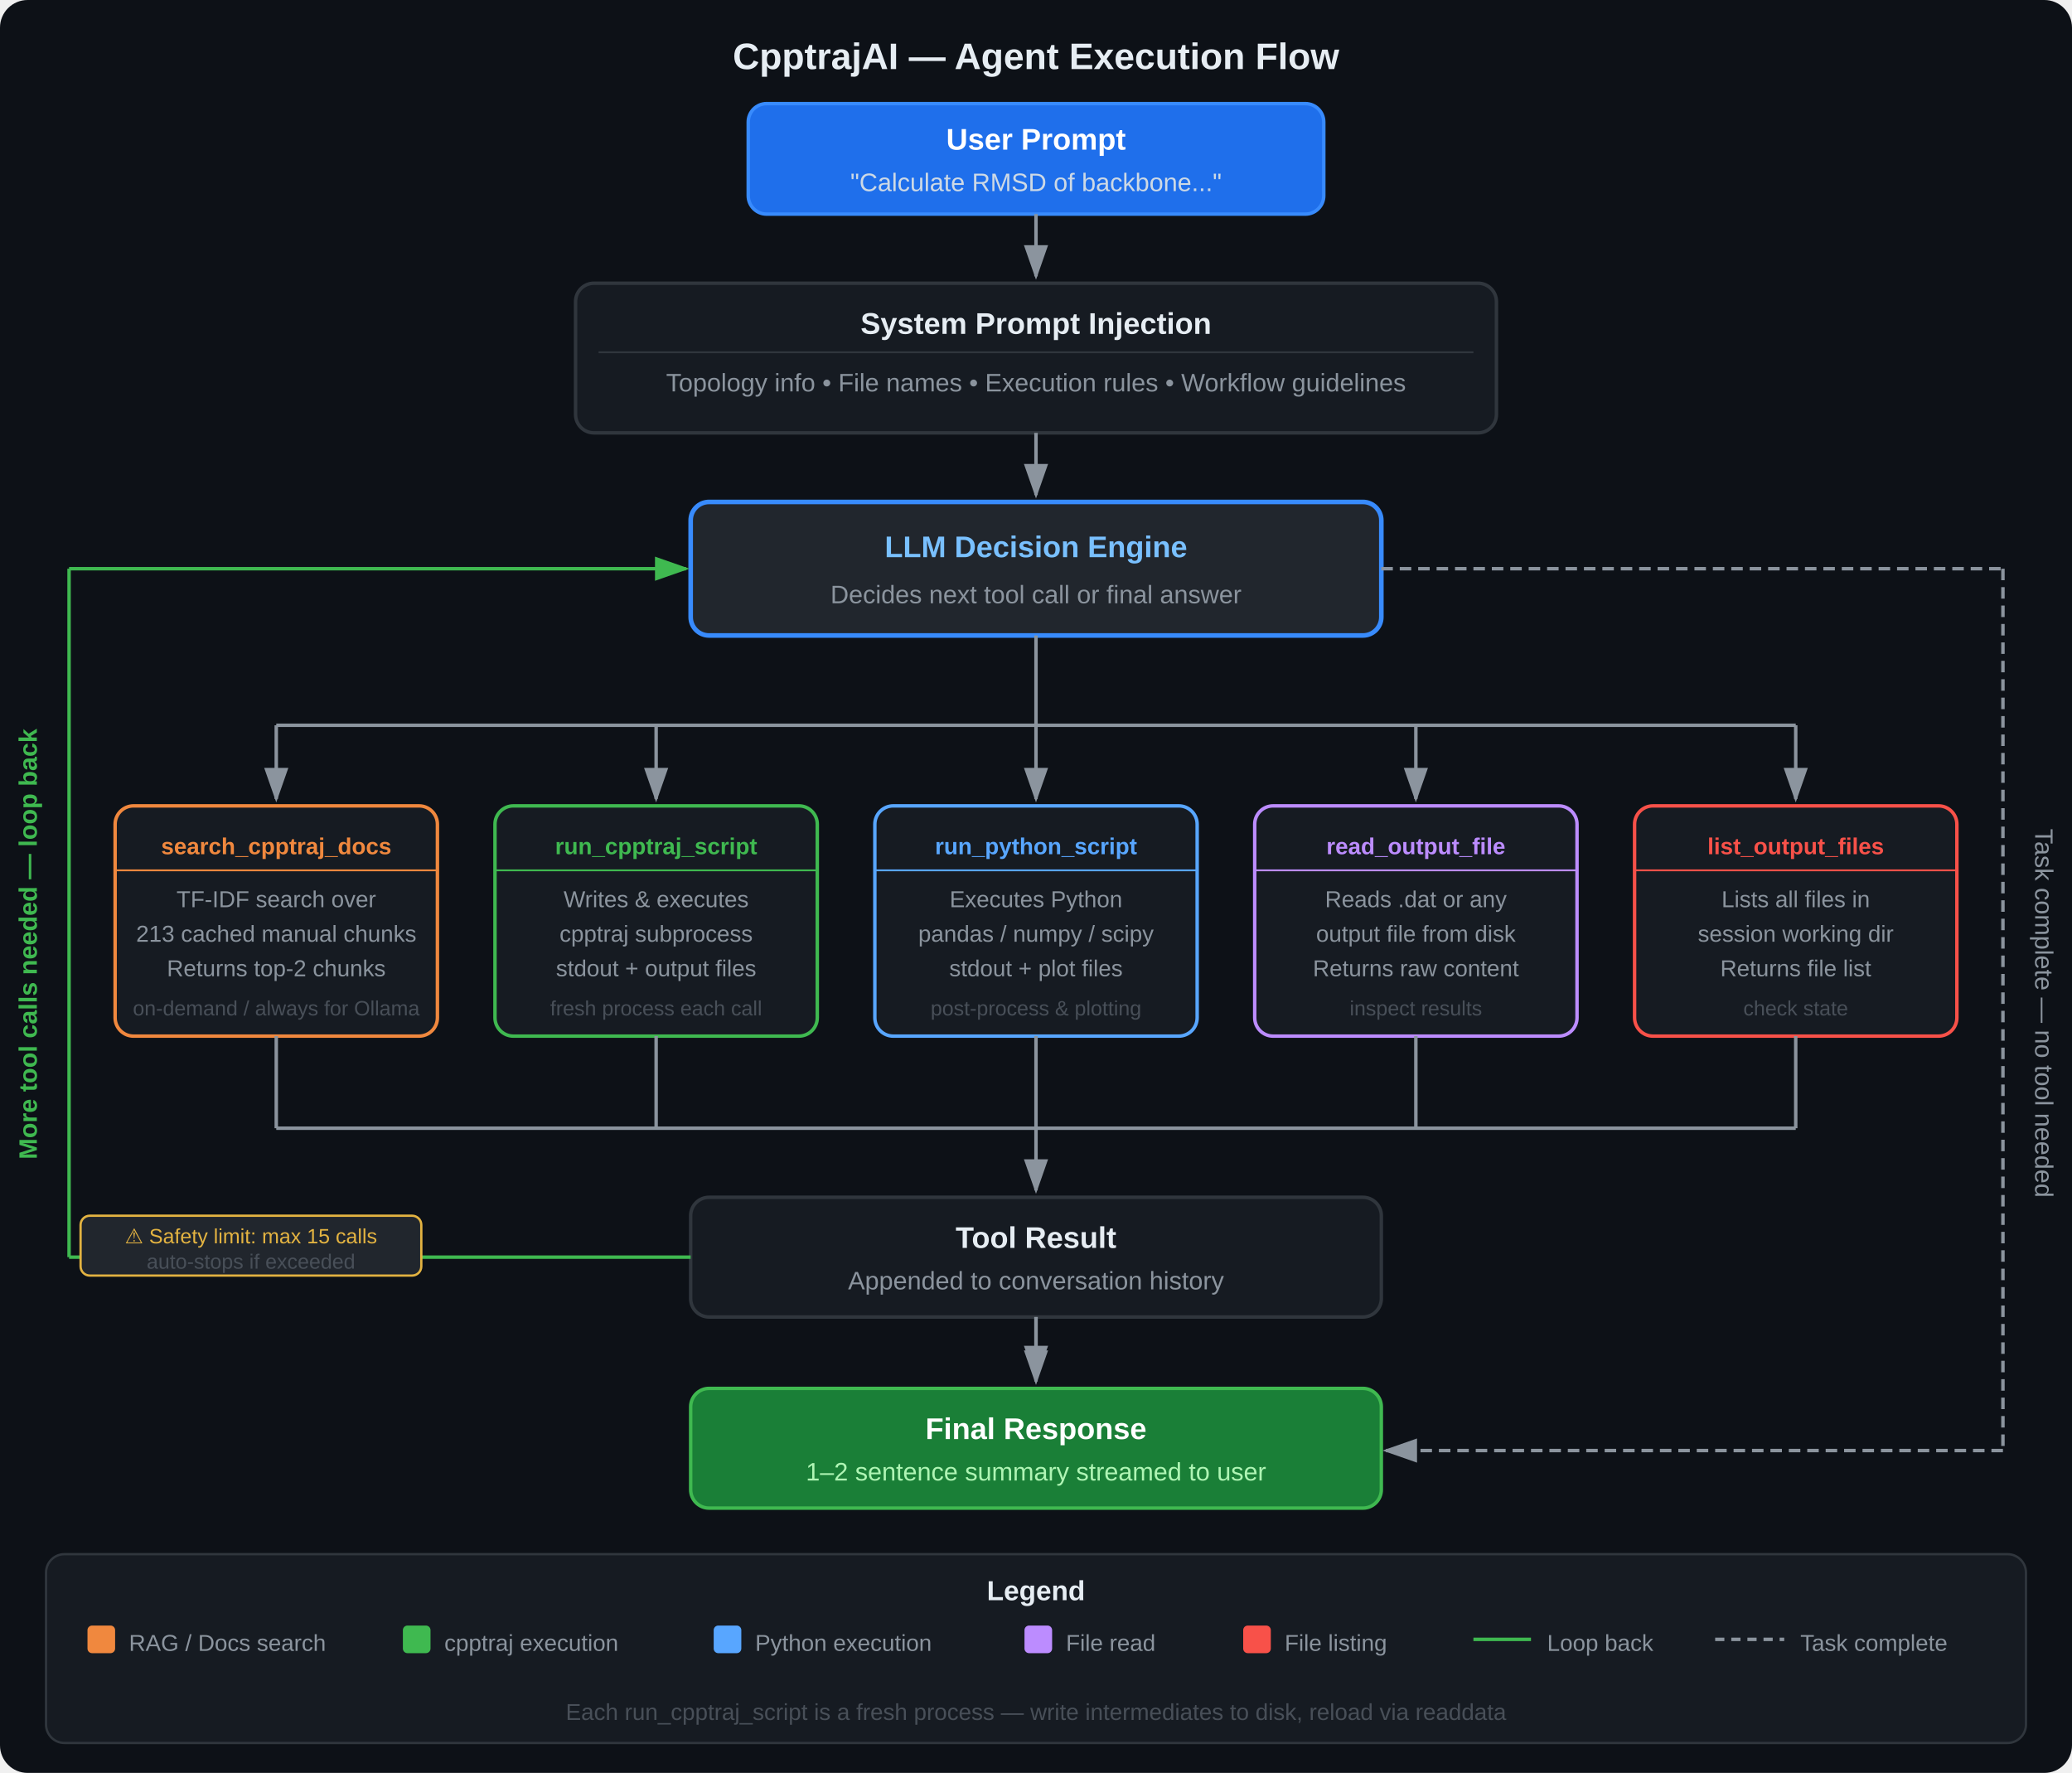
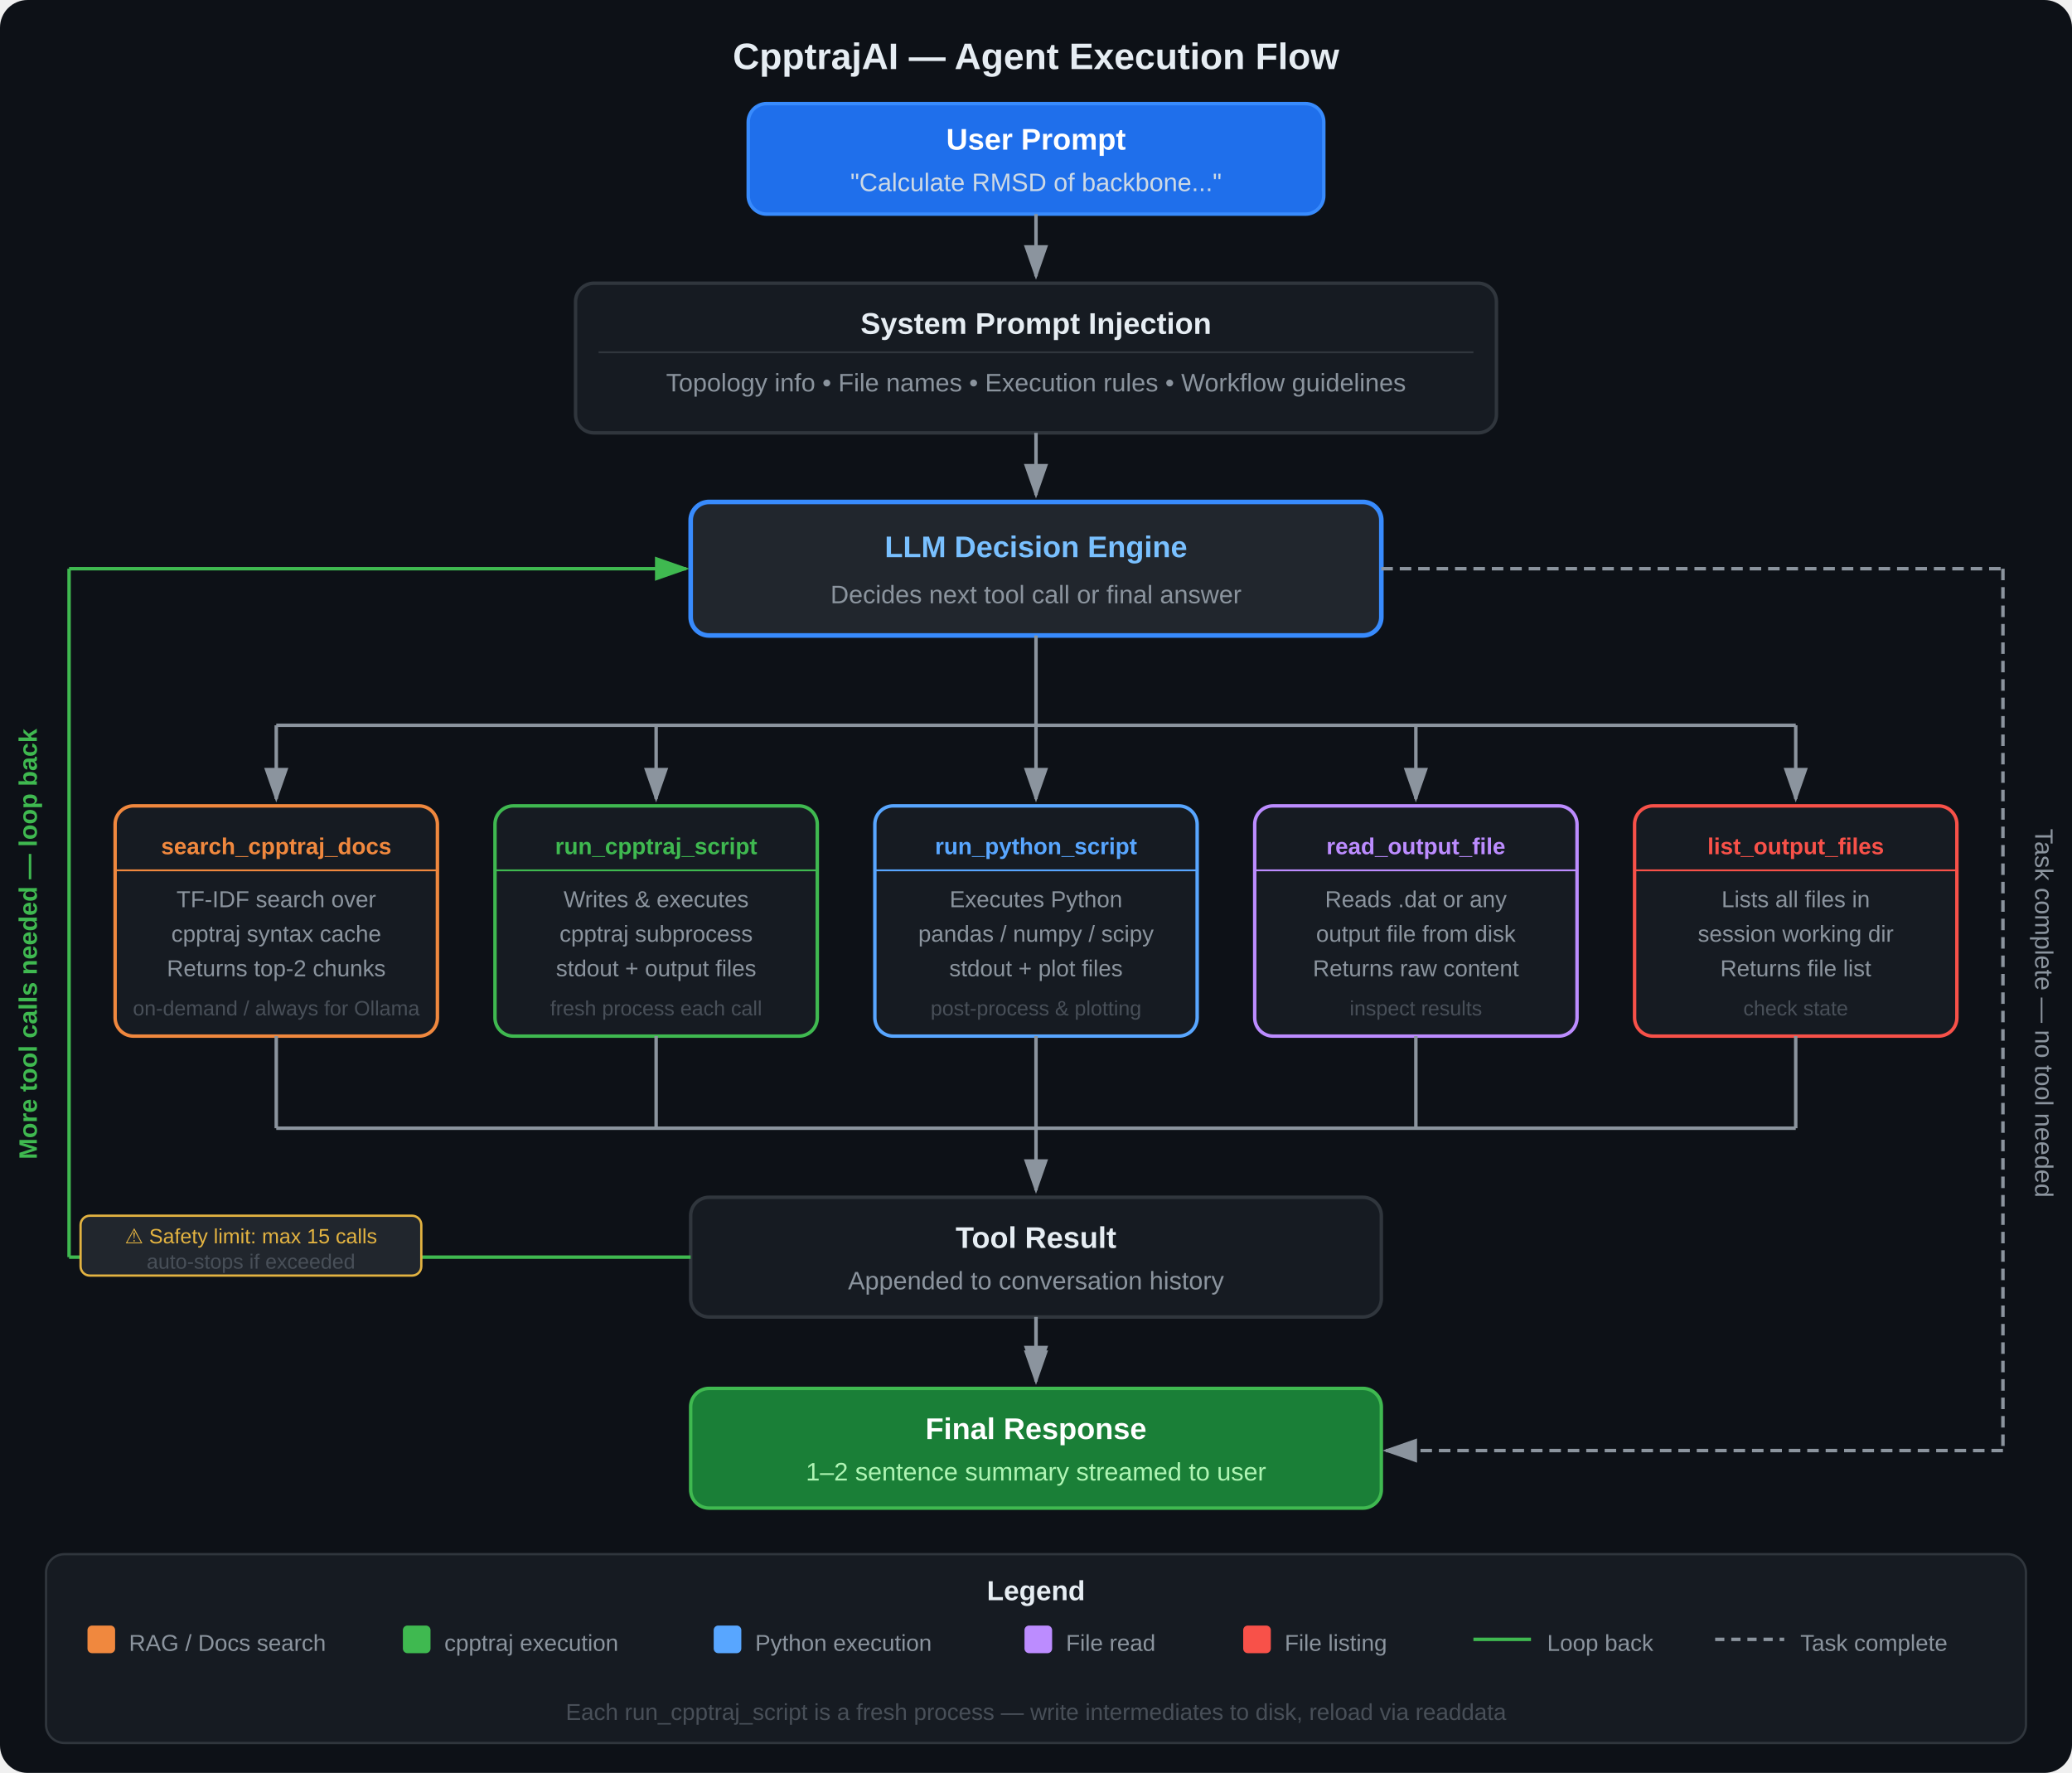
<svg xmlns="http://www.w3.org/2000/svg" viewBox="0 0 900 770" font-family="Segoe UI, Arial, sans-serif">
  <defs>
    <marker id="arr" markerWidth="10" markerHeight="7" refX="9" refY="3.5" orient="auto">
      <polygon points="0 0, 10 3.5, 0 7" fill="#8b949e" />
    </marker>
    <marker id="arr-green" markerWidth="10" markerHeight="7" refX="9" refY="3.5" orient="auto">
      <polygon points="0 0, 10 3.5, 0 7" fill="#3fb950" />
    </marker>
    <marker id="arr-yellow" markerWidth="10" markerHeight="7" refX="9" refY="3.5" orient="auto">
      <polygon points="0 0, 10 3.5, 0 7" fill="#e3b341" />
    </marker>
  </defs>
  <rect width="900" height="770" fill="#0d1117" rx="12" />
  <text x="450" y="30" text-anchor="middle" font-size="16" font-weight="bold" fill="#e6edf3">CpptrajAI — Agent Execution Flow</text>
  <rect x="325" y="45" width="250" height="48" rx="8" fill="#1f6feb" stroke="#388bfd" stroke-width="1.5" />
  <text x="450" y="65" text-anchor="middle" font-size="13" font-weight="bold" fill="#ffffff">User Prompt</text>
  <text x="450" y="83" text-anchor="middle" font-size="11" fill="#cdd9e5">"Calculate RMSD of backbone..."</text>
  <line x1="450" y1="93" x2="450" y2="120" stroke="#8b949e" stroke-width="1.5" marker-end="url(#arr)" />
  <rect x="250" y="123" width="400" height="65" rx="8" fill="#161b22" stroke="#30363d" stroke-width="1.5" />
  <text x="450" y="145" text-anchor="middle" font-size="13" font-weight="bold" fill="#e6edf3">System Prompt Injection</text>
  <line x1="260" y1="153" x2="640" y2="153" stroke="#30363d" stroke-width="0.8" />
  <text x="450" y="170" text-anchor="middle" font-size="11" fill="#8b949e">Topology info • File names • Execution rules • Workflow guidelines</text>
  <line x1="450" y1="188" x2="450" y2="215" stroke="#8b949e" stroke-width="1.5" marker-end="url(#arr)" />
  <rect x="300" y="218" width="300" height="58" rx="8" fill="#21262d" stroke="#388bfd" stroke-width="2" />
  <text x="450" y="242" text-anchor="middle" font-size="13" font-weight="bold" fill="#79c0ff">LLM Decision Engine</text>
  <text x="450" y="262" text-anchor="middle" font-size="11" fill="#8b949e">Decides next tool call or final answer</text>
  <line x1="450" y1="276" x2="450" y2="315" stroke="#8b949e" stroke-width="1.5" />
  <line x1="120" y1="315" x2="780" y2="315" stroke="#8b949e" stroke-width="1.5" />
  <line x1="120" y1="315" x2="120" y2="347" stroke="#8b949e" stroke-width="1.5" marker-end="url(#arr)" />
  <line x1="285" y1="315" x2="285" y2="347" stroke="#8b949e" stroke-width="1.5" marker-end="url(#arr)" />
  <line x1="450" y1="315" x2="450" y2="347" stroke="#8b949e" stroke-width="1.5" marker-end="url(#arr)" />
  <line x1="615" y1="315" x2="615" y2="347" stroke="#8b949e" stroke-width="1.5" marker-end="url(#arr)" />
  <line x1="780" y1="315" x2="780" y2="347" stroke="#8b949e" stroke-width="1.5" marker-end="url(#arr)" />
  <rect x="50" y="350" width="140" height="100" rx="8" fill="#161b22" stroke="#f0883e" stroke-width="1.5" />
  <text x="120" y="371" text-anchor="middle" font-size="10" font-weight="bold" fill="#f0883e">search_cpptraj_docs</text>
  <line x1="50" y1="378" x2="190" y2="378" stroke="#f0883e" stroke-width="0.8" />
  <text x="120" y="394" text-anchor="middle" font-size="10" fill="#8b949e">TF-IDF search over</text>
-   <text x="120" y="409" text-anchor="middle" font-size="10" fill="#8b949e">213 cached manual chunks</text>
+   <text x="120" y="409" text-anchor="middle" font-size="10" fill="#8b949e">cpptraj syntax cache</text>
  <text x="120" y="424" text-anchor="middle" font-size="10" fill="#8b949e">Returns top-2 chunks</text>
  <text x="120" y="441" text-anchor="middle" font-size="9" fill="#484f58">on-demand / always for Ollama</text>
  <rect x="215" y="350" width="140" height="100" rx="8" fill="#161b22" stroke="#3fb950" stroke-width="1.5" />
  <text x="285" y="371" text-anchor="middle" font-size="10" font-weight="bold" fill="#3fb950">run_cpptraj_script</text>
  <line x1="215" y1="378" x2="355" y2="378" stroke="#3fb950" stroke-width="0.8" />
  <text x="285" y="394" text-anchor="middle" font-size="10" fill="#8b949e">Writes &amp; executes</text>
  <text x="285" y="409" text-anchor="middle" font-size="10" fill="#8b949e">cpptraj subprocess</text>
  <text x="285" y="424" text-anchor="middle" font-size="10" fill="#8b949e">stdout + output files</text>
  <text x="285" y="441" text-anchor="middle" font-size="9" fill="#484f58">fresh process each call</text>
  <rect x="380" y="350" width="140" height="100" rx="8" fill="#161b22" stroke="#58a6ff" stroke-width="1.5" />
  <text x="450" y="371" text-anchor="middle" font-size="10" font-weight="bold" fill="#58a6ff">run_python_script</text>
  <line x1="380" y1="378" x2="520" y2="378" stroke="#58a6ff" stroke-width="0.8" />
  <text x="450" y="394" text-anchor="middle" font-size="10" fill="#8b949e">Executes Python</text>
  <text x="450" y="409" text-anchor="middle" font-size="10" fill="#8b949e">pandas / numpy / scipy</text>
  <text x="450" y="424" text-anchor="middle" font-size="10" fill="#8b949e">stdout + plot files</text>
  <text x="450" y="441" text-anchor="middle" font-size="9" fill="#484f58">post-process &amp; plotting</text>
  <rect x="545" y="350" width="140" height="100" rx="8" fill="#161b22" stroke="#bc8cff" stroke-width="1.5" />
  <text x="615" y="371" text-anchor="middle" font-size="10" font-weight="bold" fill="#bc8cff">read_output_file</text>
  <line x1="545" y1="378" x2="685" y2="378" stroke="#bc8cff" stroke-width="0.8" />
  <text x="615" y="394" text-anchor="middle" font-size="10" fill="#8b949e">Reads .dat or any</text>
  <text x="615" y="409" text-anchor="middle" font-size="10" fill="#8b949e">output file from disk</text>
  <text x="615" y="424" text-anchor="middle" font-size="10" fill="#8b949e">Returns raw content</text>
  <text x="615" y="441" text-anchor="middle" font-size="9" fill="#484f58">inspect results</text>
  <rect x="710" y="350" width="140" height="100" rx="8" fill="#161b22" stroke="#f85149" stroke-width="1.5" />
  <text x="780" y="371" text-anchor="middle" font-size="10" font-weight="bold" fill="#f85149">list_output_files</text>
  <line x1="710" y1="378" x2="850" y2="378" stroke="#f85149" stroke-width="0.8" />
  <text x="780" y="394" text-anchor="middle" font-size="10" fill="#8b949e">Lists all files in</text>
  <text x="780" y="409" text-anchor="middle" font-size="10" fill="#8b949e">session working dir</text>
  <text x="780" y="424" text-anchor="middle" font-size="10" fill="#8b949e">Returns file list</text>
  <text x="780" y="441" text-anchor="middle" font-size="9" fill="#484f58">check state</text>
  <line x1="120" y1="450" x2="120" y2="490" stroke="#8b949e" stroke-width="1.5" />
  <line x1="285" y1="450" x2="285" y2="490" stroke="#8b949e" stroke-width="1.5" />
  <line x1="450" y1="450" x2="450" y2="490" stroke="#8b949e" stroke-width="1.5" />
  <line x1="615" y1="450" x2="615" y2="490" stroke="#8b949e" stroke-width="1.5" />
  <line x1="780" y1="450" x2="780" y2="490" stroke="#8b949e" stroke-width="1.5" />
  <line x1="120" y1="490" x2="780" y2="490" stroke="#8b949e" stroke-width="1.5" />
  <line x1="450" y1="490" x2="450" y2="517" stroke="#8b949e" stroke-width="1.5" marker-end="url(#arr)" />
  <rect x="300" y="520" width="300" height="52" rx="8" fill="#161b22" stroke="#30363d" stroke-width="1.5" />
  <text x="450" y="542" text-anchor="middle" font-size="13" font-weight="bold" fill="#e6edf3">Tool Result</text>
  <text x="450" y="560" text-anchor="middle" font-size="11" fill="#8b949e">Appended to conversation history</text>
  <line x1="450" y1="572" x2="450" y2="598" stroke="#8b949e" stroke-width="1.5" marker-end="url(#arr)" />
  <line x1="300" y1="546" x2="30" y2="546" stroke="#3fb950" stroke-width="1.5" />
  <line x1="30" y1="546" x2="30" y2="247" stroke="#3fb950" stroke-width="1.5" />
  <line x1="30" y1="247" x2="298" y2="247" stroke="#3fb950" stroke-width="1.5" marker-end="url(#arr-green)" />
  <text x="16" y="410" text-anchor="middle" font-size="11" font-weight="bold" fill="#3fb950" transform="rotate(-90 16 410)">More tool calls needed — loop back</text>
  <rect x="35" y="528" width="148" height="26" rx="4" fill="#21262d" stroke="#e3b341" stroke-width="1" />
  <text x="109" y="540" text-anchor="middle" font-size="9" fill="#e3b341">⚠ Safety limit: max 15 calls</text>
  <text x="109" y="551" text-anchor="middle" font-size="9" fill="#484f58">auto-stops if exceeded</text>
  <line x1="600" y1="247" x2="870" y2="247" stroke="#8b949e" stroke-width="1.5" stroke-dasharray="5,3" />
  <line x1="870" y1="247" x2="870" y2="630" stroke="#8b949e" stroke-width="1.5" stroke-dasharray="5,3" />
  <line x1="870" y1="630" x2="602" y2="630" stroke="#8b949e" stroke-width="1.5" stroke-dasharray="5,3" marker-end="url(#arr)" />
  <text x="884" y="440" text-anchor="middle" font-size="11" fill="#8b949e" transform="rotate(90 884 440)">Task complete — no tool needed</text>
  <line x1="450" y1="572" x2="450" y2="600" stroke="#8b949e" stroke-width="1.5" marker-end="url(#arr)" />
  <rect x="300" y="603" width="300" height="52" rx="8" fill="#1a7f37" stroke="#3fb950" stroke-width="1.5" />
  <text x="450" y="625" text-anchor="middle" font-size="13" font-weight="bold" fill="#ffffff">Final Response</text>
  <text x="450" y="643" text-anchor="middle" font-size="11" fill="#aff5b4">1–2 sentence summary streamed to user</text>
  <rect x="20" y="675" width="860" height="82" rx="8" fill="#161b22" stroke="#30363d" stroke-width="1" />
  <text x="450" y="695" text-anchor="middle" font-size="12" font-weight="bold" fill="#e6edf3">Legend</text>
  <rect x="38" y="706" width="12" height="12" rx="2" fill="#f0883e" />
  <text x="56" y="717" font-size="10" fill="#8b949e">RAG / Docs search</text>
  <rect x="175" y="706" width="12" height="12" rx="2" fill="#3fb950" />
  <text x="193" y="717" font-size="10" fill="#8b949e">cpptraj execution</text>
  <rect x="310" y="706" width="12" height="12" rx="2" fill="#58a6ff" />
  <text x="328" y="717" font-size="10" fill="#8b949e">Python execution</text>
  <rect x="445" y="706" width="12" height="12" rx="2" fill="#bc8cff" />
  <text x="463" y="717" font-size="10" fill="#8b949e">File read</text>
  <rect x="540" y="706" width="12" height="12" rx="2" fill="#f85149" />
  <text x="558" y="717" font-size="10" fill="#8b949e">File listing</text>
  <line x1="640" y1="712" x2="665" y2="712" stroke="#3fb950" stroke-width="1.5" />
  <text x="672" y="717" font-size="10" fill="#8b949e">Loop back</text>
  <line x1="745" y1="712" x2="775" y2="712" stroke="#8b949e" stroke-width="1.5" stroke-dasharray="4,3" />
  <text x="782" y="717" font-size="10" fill="#8b949e">Task complete</text>
  <text x="450" y="747" text-anchor="middle" font-size="10" fill="#484f58">Each run_cpptraj_script is a fresh process — write intermediates to disk, reload via readdata</text>
</svg>
